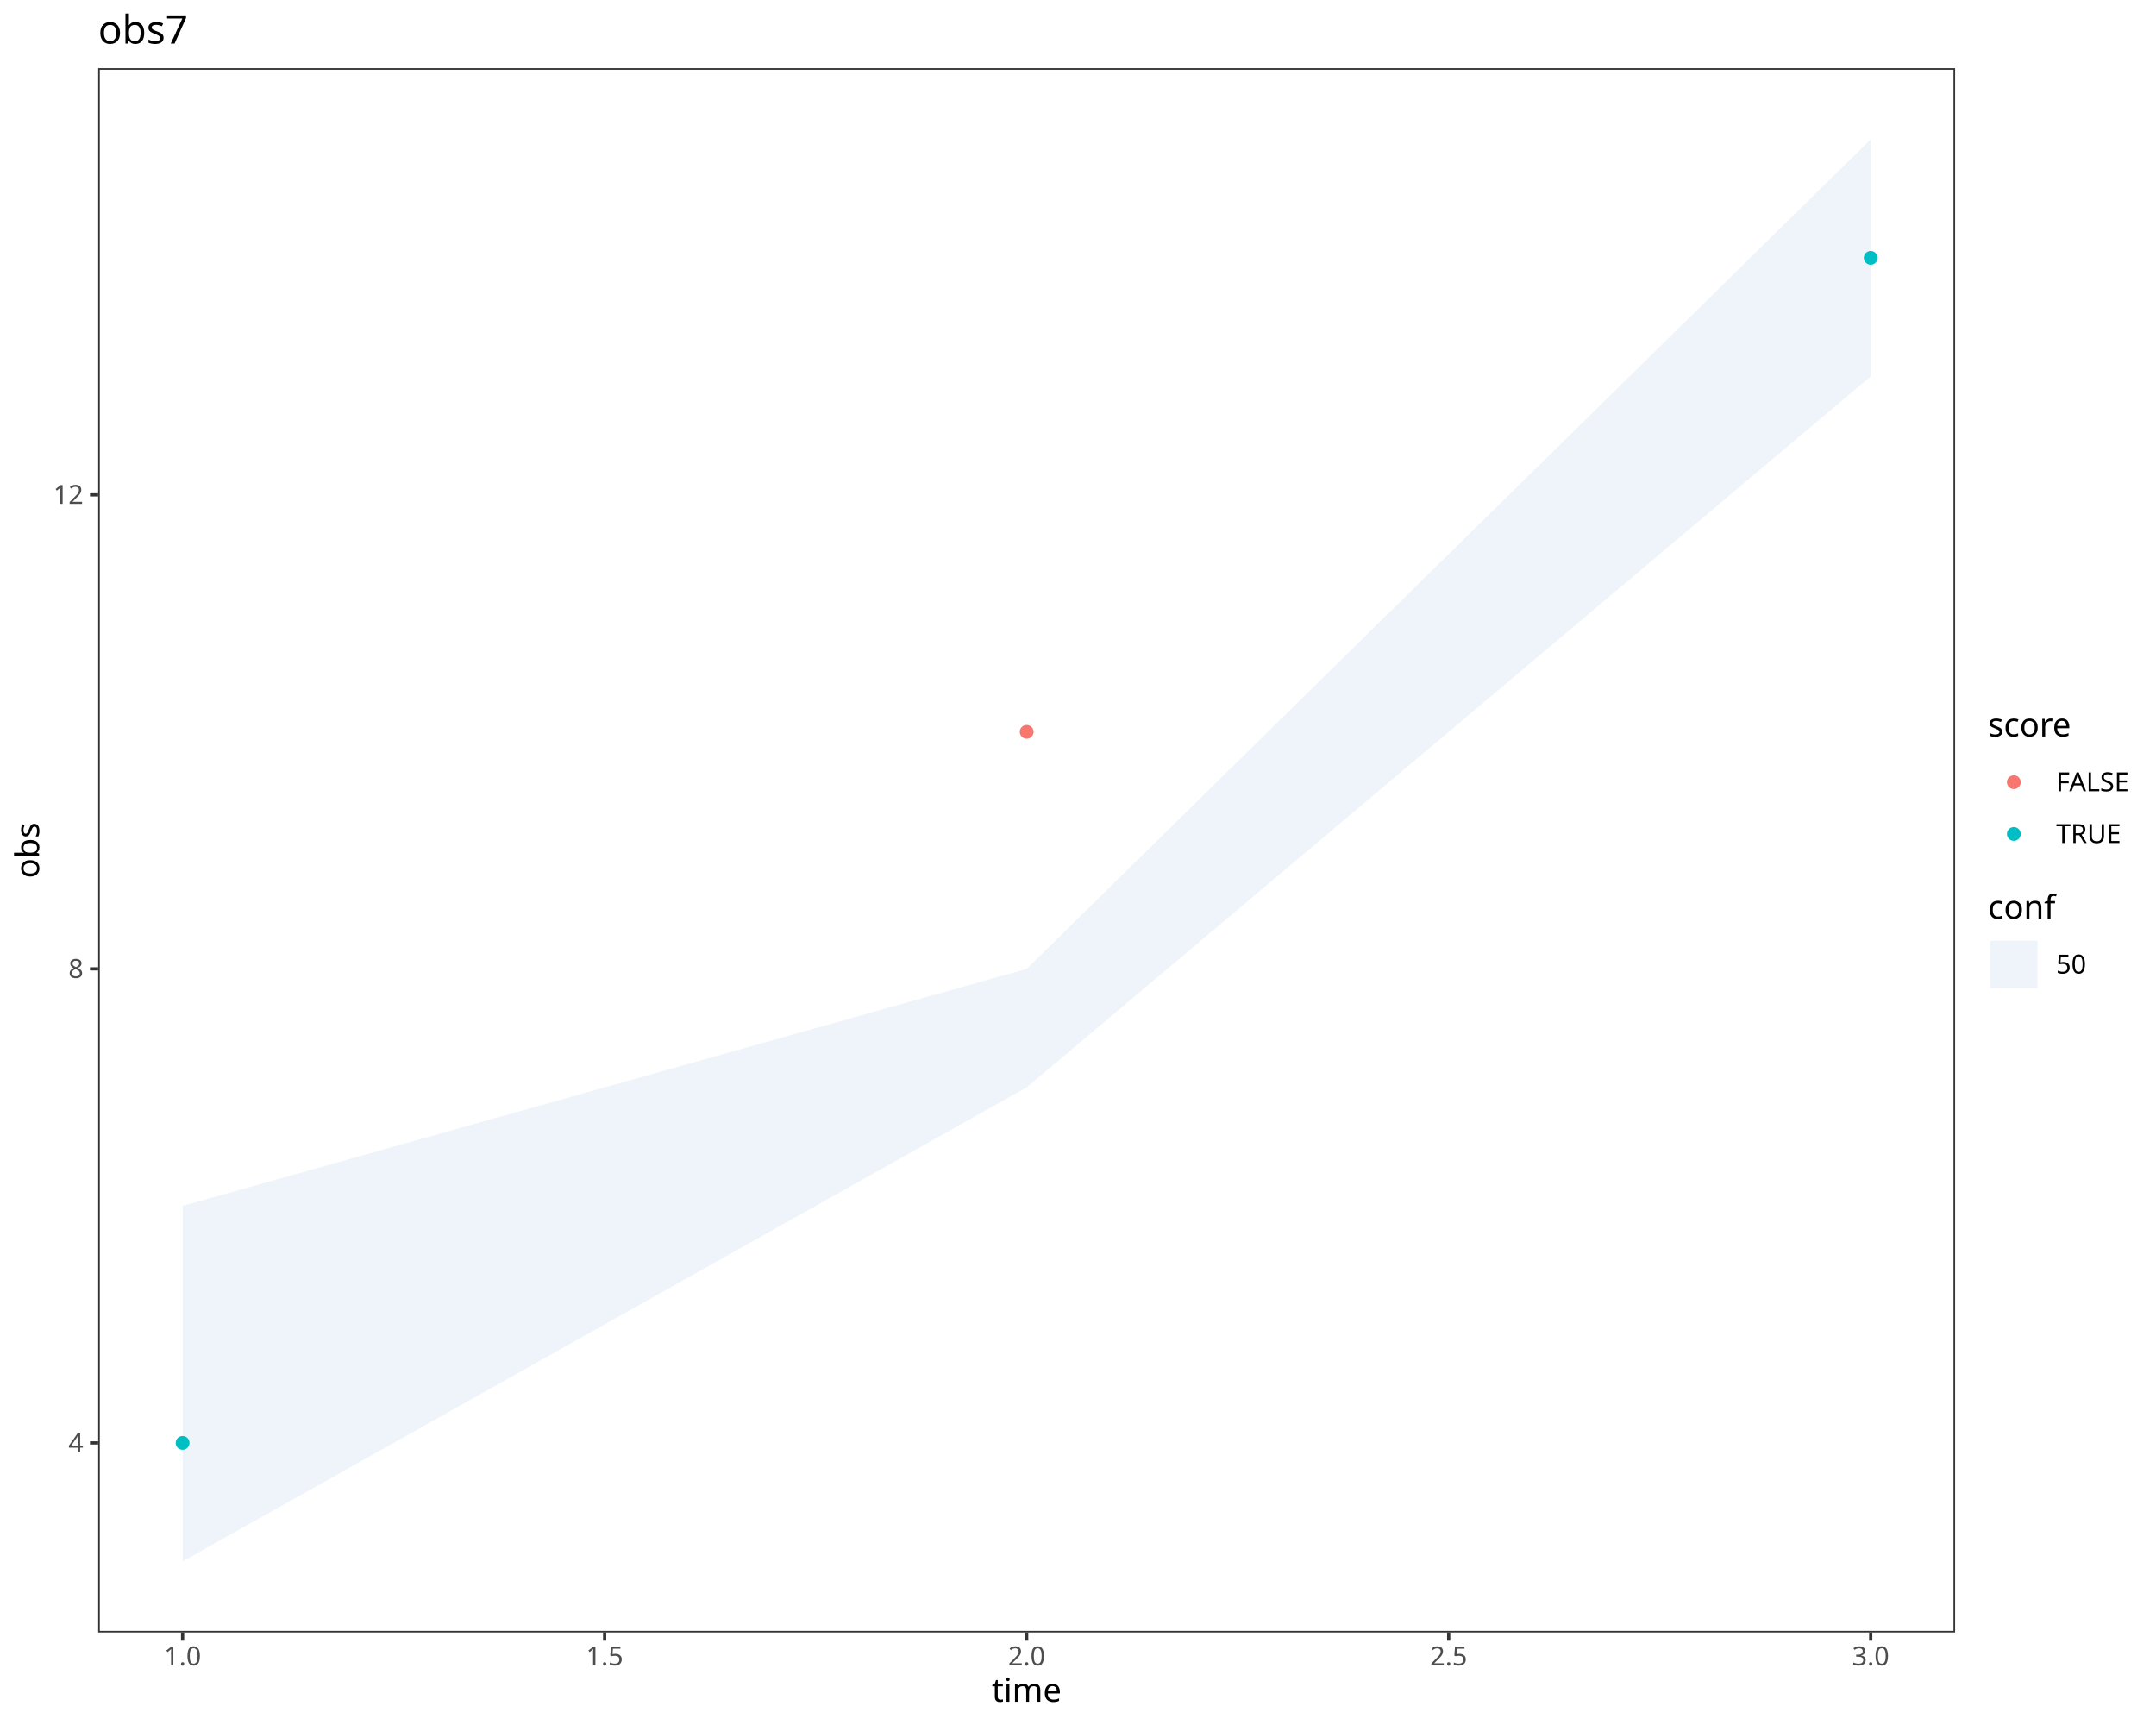
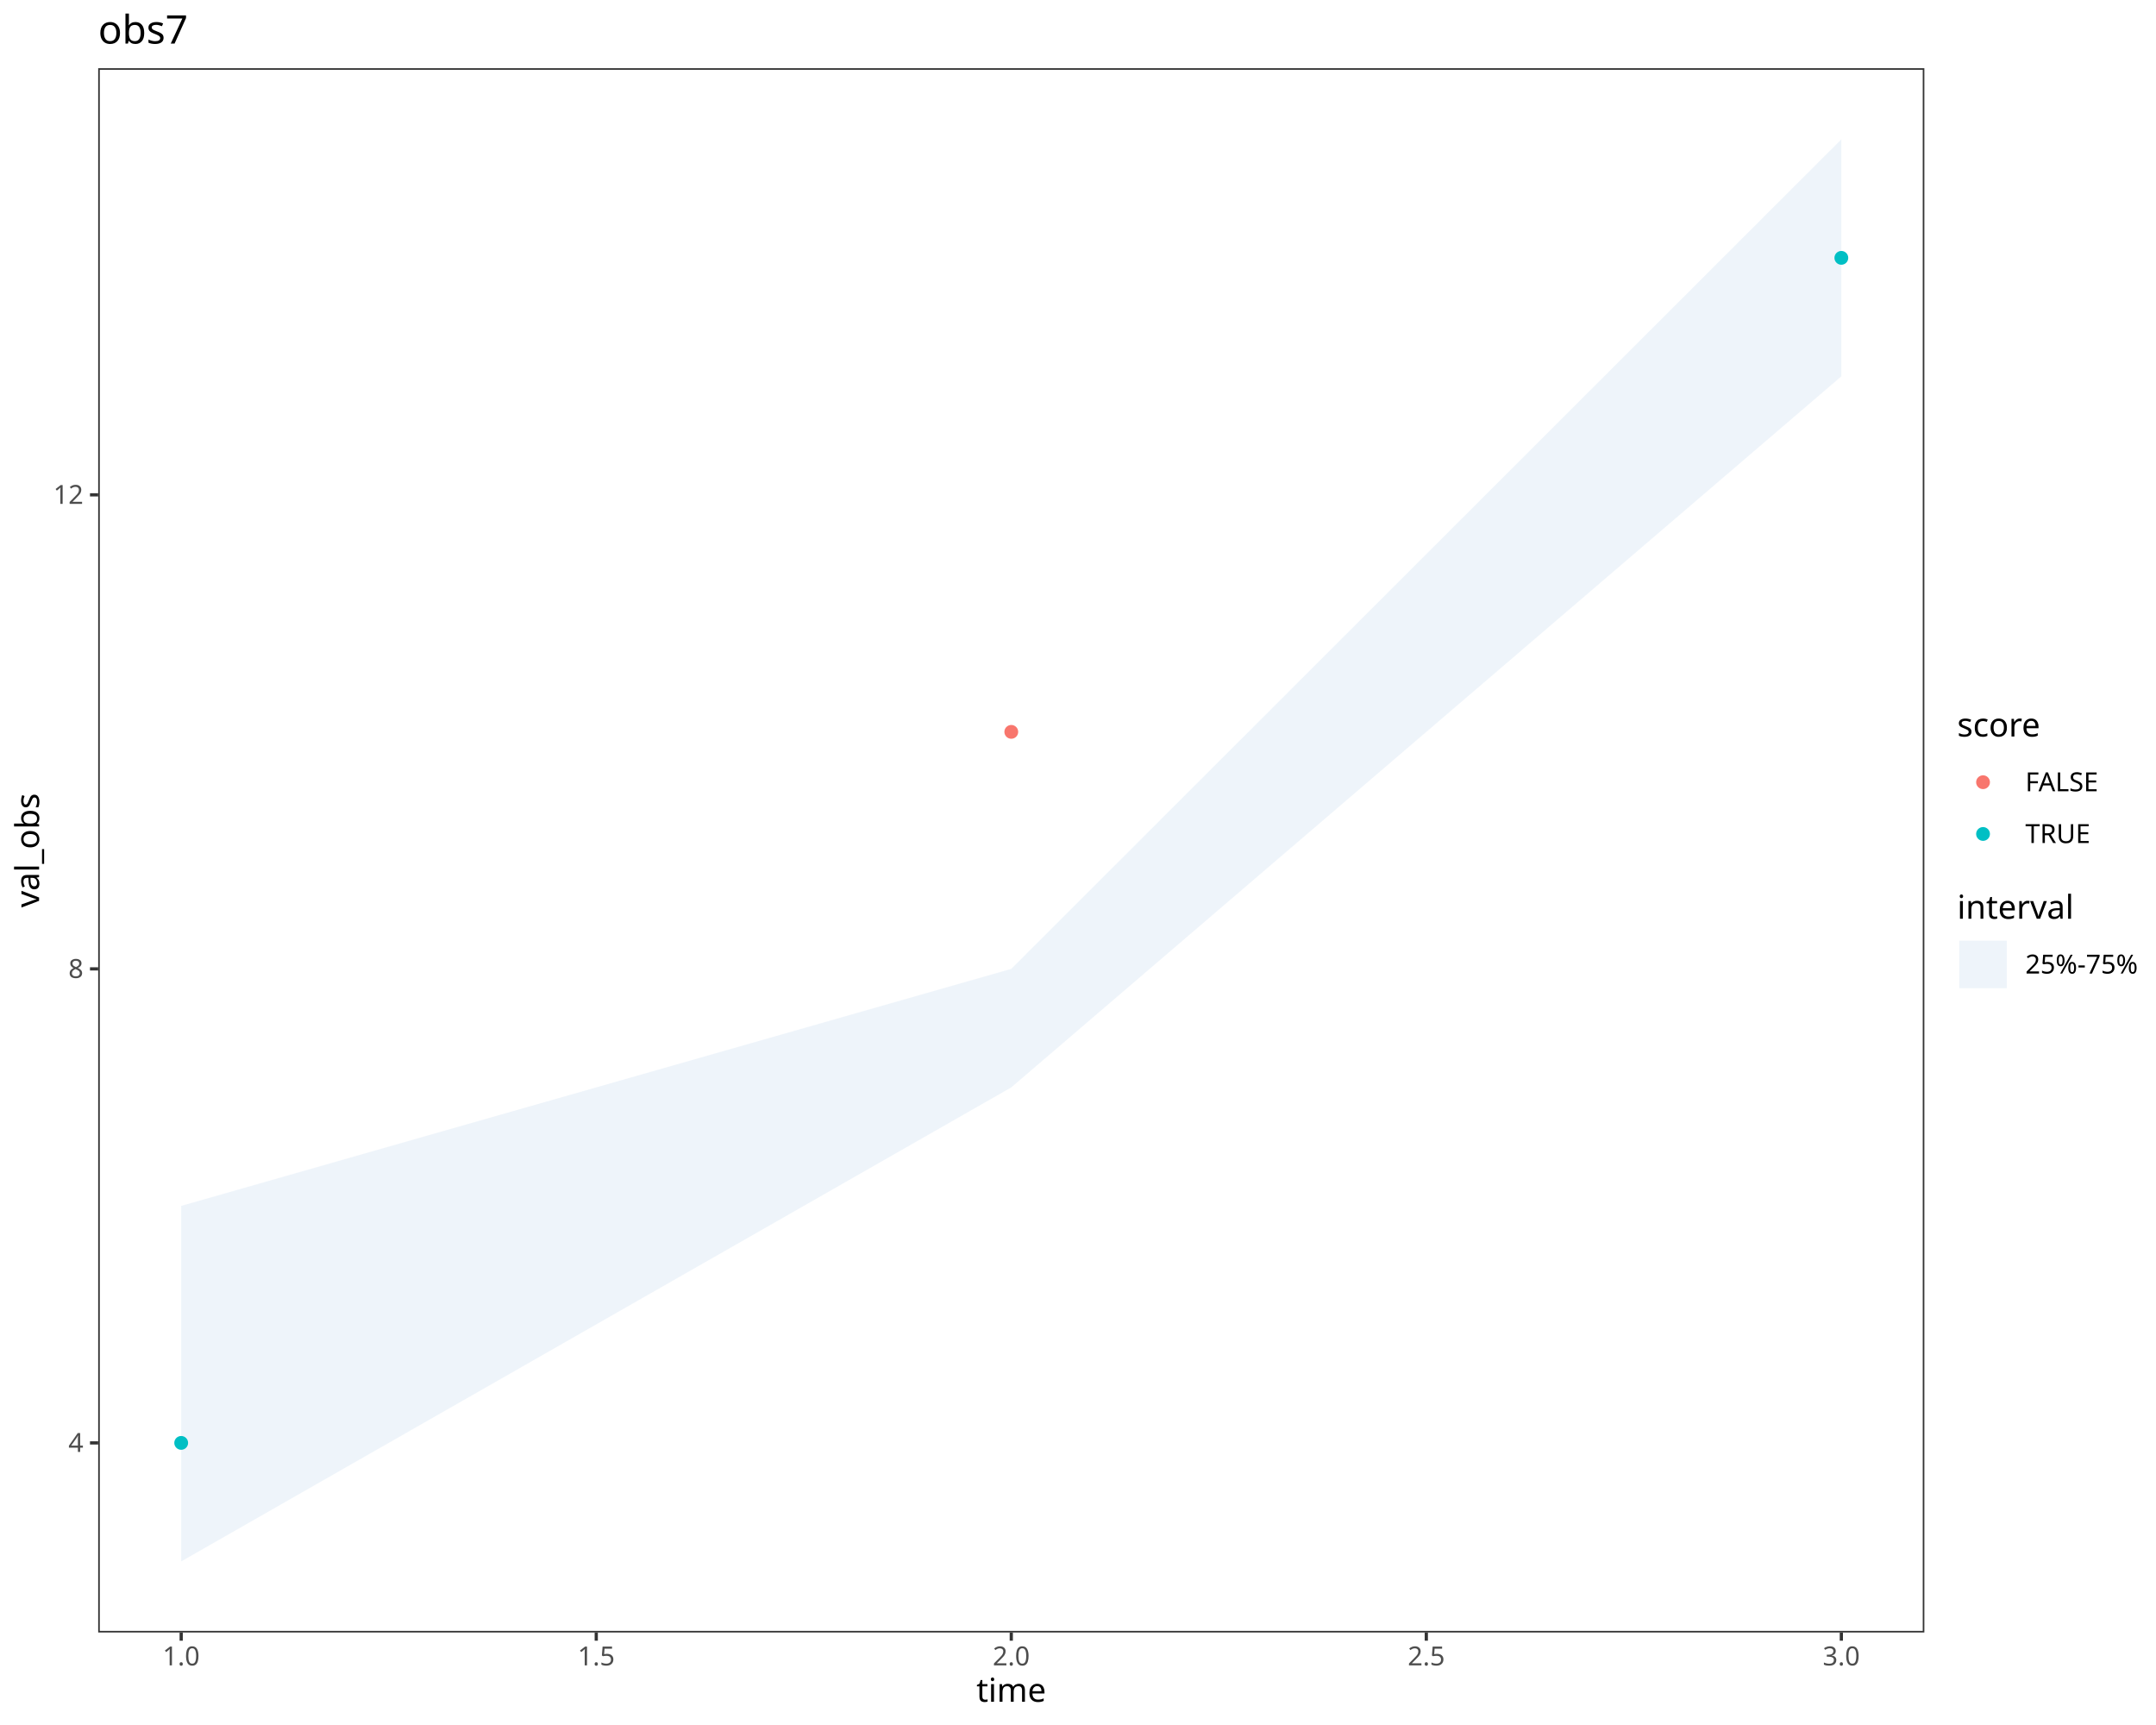
<svg xmlns="http://www.w3.org/2000/svg" class="svglite" data-engine-version="2.0" width="720.00pt" height="576.00pt" viewBox="0 0 720.00 576.00">
  <defs>
    <style type="text/css">
    .svglite line, .svglite polyline, .svglite polygon, .svglite path, .svglite rect, .svglite circle {
      fill: none;
      stroke: #000000;
      stroke-linecap: round;
      stroke-linejoin: round;
      stroke-miterlimit: 10.00;
    }
  </style>
  </defs>
  <rect width="100%" height="100%" style="stroke: none; fill: #FFFFFF;" />
  <defs>
    <clipPath id="cpMC4wMHw3MjAuMDB8MC4wMHw1NzYuMDA=">
      <rect x="0.00" y="0.00" width="720.00" height="576.00" />
    </clipPath>
  </defs>
  <g clip-path="url(#cpMC4wMHw3MjAuMDB8MC4wMHw1NzYuMDA=)">
    <rect x="0.00" y="0.00" width="720.00" height="576.00" style="stroke-width: 1.07; stroke: #FFFFFF; fill: #FFFFFF;" />
  </g>
  <defs>
-     <clipPath id="cpMzIuNzl8NjUyLjkyfDIyLjc4fDU0NS4xMQ==">
-       <rect x="32.79" y="22.78" width="620.12" height="522.33" />
+     <clipPath id="cpMzIuNzl8NjQyLjY0fDIyLjc4fDU0NS4xMQ==">
+       <rect x="32.79" y="22.78" width="609.85" height="522.33" />
    </clipPath>
  </defs>
-   <g clip-path="url(#cpMzIuNzl8NjUyLjkyfDIyLjc4fDU0NS4xMQ==)">
-     <rect x="32.79" y="22.78" width="620.12" height="522.33" style="stroke-width: 1.07; stroke: none; fill: #FFFFFF;" />
-     <polygon points="60.98,402.66 342.86,323.52 624.73,46.53 624.73,125.67 342.86,363.09 60.98,521.37 " style="stroke-width: 0.00; stroke: none; stroke-linecap: butt; fill: #DEEBF7; fill-opacity: 0.50;" />
-     <polyline points="60.98,402.66 342.86,323.52 624.73,46.53 " style="stroke-width: 1.07; stroke: none; stroke-linecap: butt;" />
-     <polyline points="624.73,125.67 342.86,363.09 60.98,521.37 " style="stroke-width: 1.07; stroke: none; stroke-linecap: butt;" />
-     <circle cx="60.98" cy="481.80" r="1.95" style="stroke-width: 0.71; stroke: #00BFC4; fill: #00BFC4;" />
-     <circle cx="342.86" cy="244.38" r="1.95" style="stroke-width: 0.71; stroke: #F8766D; fill: #F8766D;" />
-     <circle cx="624.73" cy="86.10" r="1.95" style="stroke-width: 0.71; stroke: #00BFC4; fill: #00BFC4;" />
-     <rect x="32.79" y="22.78" width="620.12" height="522.33" style="stroke-width: 1.07; stroke: #333333;" />
+   <g clip-path="url(#cpMzIuNzl8NjQyLjY0fDIyLjc4fDU0NS4xMQ==)">
+     <rect x="32.79" y="22.78" width="609.85" height="522.33" style="stroke-width: 1.07; stroke: none; fill: #FFFFFF;" />
+     <polygon points="60.51,402.66 337.72,323.52 614.92,46.53 614.92,125.67 337.72,363.09 60.51,521.37 " style="stroke-width: 0.00; stroke: none; stroke-linecap: butt; fill: #DEEBF7; fill-opacity: 0.50;" />
+     <polyline points="60.51,402.66 337.72,323.52 614.92,46.53 " style="stroke-width: 1.07; stroke: none; stroke-linecap: butt;" />
+     <polyline points="614.92,125.67 337.72,363.09 60.51,521.37 " style="stroke-width: 1.07; stroke: none; stroke-linecap: butt;" />
+     <circle cx="60.51" cy="481.80" r="1.95" style="stroke-width: 0.71; stroke: #00BFC4; fill: #00BFC4;" />
+     <circle cx="337.72" cy="244.38" r="1.95" style="stroke-width: 0.71; stroke: #F8766D; fill: #F8766D;" />
+     <circle cx="614.92" cy="86.10" r="1.95" style="stroke-width: 0.71; stroke: #00BFC4; fill: #00BFC4;" />
+     <rect x="32.79" y="22.78" width="609.85" height="522.33" style="stroke-width: 1.07; stroke: #333333;" />
  </g>
  <g clip-path="url(#cpMC4wMHw3MjAuMDB8MC4wMHw1NzYuMDA=)">
    <text x="27.86" y="484.83" text-anchor="end" style="font-size: 8.80px; fill: #4D4D4D; font-family: sans;" textLength="4.89px" lengthAdjust="spacingAndGlyphs">4</text>
    <text x="27.86" y="326.55" text-anchor="end" style="font-size: 8.80px; fill: #4D4D4D; font-family: sans;" textLength="4.89px" lengthAdjust="spacingAndGlyphs">8</text>
    <text x="27.86" y="168.26" text-anchor="end" style="font-size: 8.80px; fill: #4D4D4D; font-family: sans;" textLength="9.79px" lengthAdjust="spacingAndGlyphs">12</text>
    <polyline points="30.05,481.80 32.79,481.80 " style="stroke-width: 1.07; stroke: #333333; stroke-linecap: butt;" />
    <polyline points="30.05,323.52 32.79,323.52 " style="stroke-width: 1.07; stroke: #333333; stroke-linecap: butt;" />
    <polyline points="30.05,165.24 32.79,165.24 " style="stroke-width: 1.07; stroke: #333333; stroke-linecap: butt;" />
-     <polyline points="60.98,547.85 60.98,545.11 " style="stroke-width: 1.07; stroke: #333333; stroke-linecap: butt;" />
-     <polyline points="201.92,547.85 201.92,545.11 " style="stroke-width: 1.07; stroke: #333333; stroke-linecap: butt;" />
-     <polyline points="342.86,547.85 342.86,545.11 " style="stroke-width: 1.07; stroke: #333333; stroke-linecap: butt;" />
-     <polyline points="483.79,547.85 483.79,545.11 " style="stroke-width: 1.07; stroke: #333333; stroke-linecap: butt;" />
-     <polyline points="624.73,547.85 624.73,545.11 " style="stroke-width: 1.07; stroke: #333333; stroke-linecap: butt;" />
-     <text x="60.98" y="556.10" text-anchor="middle" style="font-size: 8.80px; fill: #4D4D4D; font-family: sans;" textLength="12.23px" lengthAdjust="spacingAndGlyphs">1.0</text>
-     <text x="201.92" y="556.10" text-anchor="middle" style="font-size: 8.80px; fill: #4D4D4D; font-family: sans;" textLength="12.23px" lengthAdjust="spacingAndGlyphs">1.5</text>
-     <text x="342.86" y="556.10" text-anchor="middle" style="font-size: 8.80px; fill: #4D4D4D; font-family: sans;" textLength="12.23px" lengthAdjust="spacingAndGlyphs">2.0</text>
-     <text x="483.79" y="556.10" text-anchor="middle" style="font-size: 8.80px; fill: #4D4D4D; font-family: sans;" textLength="12.23px" lengthAdjust="spacingAndGlyphs">2.5</text>
-     <text x="624.73" y="556.10" text-anchor="middle" style="font-size: 8.80px; fill: #4D4D4D; font-family: sans;" textLength="12.23px" lengthAdjust="spacingAndGlyphs">3.0</text>
-     <text x="342.86" y="568.24" text-anchor="middle" style="font-size: 11.00px; font-family: sans;" textLength="20.78px" lengthAdjust="spacingAndGlyphs">time</text>
-     <text transform="translate(13.05,283.95) rotate(-90)" text-anchor="middle" style="font-size: 11.00px; font-family: sans;" textLength="17.74px" lengthAdjust="spacingAndGlyphs">obs</text>
-     <rect x="663.88" y="237.22" width="50.64" height="49.89" style="stroke-width: 1.07; stroke: none; fill: #FFFFFF;" />
-     <text x="663.88" y="245.93" style="font-size: 11.00px; font-family: sans;" textLength="26.91px" lengthAdjust="spacingAndGlyphs">score</text>
-     <rect x="663.88" y="252.55" width="17.28" height="17.28" style="stroke-width: 1.07; stroke: none; fill: #FFFFFF;" />
-     <circle cx="672.52" cy="261.19" r="1.95" style="stroke-width: 0.71; stroke: #F8766D; fill: #F8766D;" />
-     <rect x="663.88" y="269.83" width="17.28" height="17.28" style="stroke-width: 1.07; stroke: none; fill: #FFFFFF;" />
-     <circle cx="672.52" cy="278.47" r="1.95" style="stroke-width: 0.71; stroke: #00BFC4; fill: #00BFC4;" />
-     <text x="686.64" y="264.22" style="font-size: 8.80px; font-family: sans;" textLength="27.88px" lengthAdjust="spacingAndGlyphs">FALSE</text>
-     <text x="686.64" y="281.50" style="font-size: 8.80px; font-family: sans;" textLength="23.96px" lengthAdjust="spacingAndGlyphs">TRUE</text>
-     <rect x="663.88" y="298.07" width="32.55" height="32.61" style="stroke-width: 1.07; stroke: none; fill: #FFFFFF;" />
-     <text x="663.88" y="306.78" style="font-size: 11.00px; font-family: sans;" textLength="20.80px" lengthAdjust="spacingAndGlyphs">conf</text>
-     <rect x="663.88" y="313.40" width="17.28" height="17.28" style="stroke-width: 1.07; stroke: none; fill: #FFFFFF;" />
-     <rect x="664.59" y="314.11" width="15.86" height="15.86" style="stroke-width: 1.07; stroke: none; stroke-linecap: butt; stroke-linejoin: miter; fill: #DEEBF7; fill-opacity: 0.50;" />
-     <text x="686.64" y="325.07" style="font-size: 8.80px; font-family: sans;" textLength="9.79px" lengthAdjust="spacingAndGlyphs">50</text>
+     <polyline points="60.51,547.85 60.51,545.11 " style="stroke-width: 1.07; stroke: #333333; stroke-linecap: butt;" />
+     <polyline points="199.12,547.85 199.12,545.11 " style="stroke-width: 1.07; stroke: #333333; stroke-linecap: butt;" />
+     <polyline points="337.72,547.85 337.72,545.11 " style="stroke-width: 1.07; stroke: #333333; stroke-linecap: butt;" />
+     <polyline points="476.32,547.85 476.32,545.11 " style="stroke-width: 1.07; stroke: #333333; stroke-linecap: butt;" />
+     <polyline points="614.92,547.85 614.92,545.11 " style="stroke-width: 1.07; stroke: #333333; stroke-linecap: butt;" />
+     <text x="60.51" y="556.10" text-anchor="middle" style="font-size: 8.80px; fill: #4D4D4D; font-family: sans;" textLength="12.23px" lengthAdjust="spacingAndGlyphs">1.0</text>
+     <text x="199.12" y="556.10" text-anchor="middle" style="font-size: 8.80px; fill: #4D4D4D; font-family: sans;" textLength="12.23px" lengthAdjust="spacingAndGlyphs">1.5</text>
+     <text x="337.72" y="556.10" text-anchor="middle" style="font-size: 8.80px; fill: #4D4D4D; font-family: sans;" textLength="12.23px" lengthAdjust="spacingAndGlyphs">2.0</text>
+     <text x="476.32" y="556.10" text-anchor="middle" style="font-size: 8.80px; fill: #4D4D4D; font-family: sans;" textLength="12.23px" lengthAdjust="spacingAndGlyphs">2.5</text>
+     <text x="614.92" y="556.10" text-anchor="middle" style="font-size: 8.80px; fill: #4D4D4D; font-family: sans;" textLength="12.23px" lengthAdjust="spacingAndGlyphs">3.0</text>
+     <text x="337.72" y="568.24" text-anchor="middle" style="font-size: 11.00px; font-family: sans;" textLength="20.78px" lengthAdjust="spacingAndGlyphs">time</text>
+     <text transform="translate(13.05,283.95) rotate(-90)" text-anchor="middle" style="font-size: 11.00px; font-family: sans;" textLength="37.92px" lengthAdjust="spacingAndGlyphs">val_obs</text>
+     <rect x="653.60" y="237.22" width="50.64" height="49.89" style="stroke-width: 1.07; stroke: none; fill: #FFFFFF;" />
+     <text x="653.60" y="245.93" style="font-size: 11.00px; font-family: sans;" textLength="26.91px" lengthAdjust="spacingAndGlyphs">score</text>
+     <rect x="653.60" y="252.55" width="17.28" height="17.28" style="stroke-width: 1.07; stroke: none; fill: #FFFFFF;" />
+     <circle cx="662.24" cy="261.19" r="1.95" style="stroke-width: 0.71; stroke: #F8766D; fill: #F8766D;" />
+     <rect x="653.60" y="269.83" width="17.28" height="17.28" style="stroke-width: 1.07; stroke: none; fill: #FFFFFF;" />
+     <circle cx="662.24" cy="278.47" r="1.95" style="stroke-width: 0.71; stroke: #00BFC4; fill: #00BFC4;" />
+     <text x="676.36" y="264.22" style="font-size: 8.80px; font-family: sans;" textLength="27.88px" lengthAdjust="spacingAndGlyphs">FALSE</text>
+     <text x="676.36" y="281.50" style="font-size: 8.80px; font-family: sans;" textLength="23.96px" lengthAdjust="spacingAndGlyphs">TRUE</text>
+     <rect x="653.60" y="298.07" width="60.92" height="32.61" style="stroke-width: 1.07; stroke: none; fill: #FFFFFF;" />
+     <text x="653.60" y="306.78" style="font-size: 11.00px; font-family: sans;" textLength="35.46px" lengthAdjust="spacingAndGlyphs">interval</text>
+     <rect x="653.60" y="313.40" width="17.28" height="17.28" style="stroke-width: 1.07; stroke: none; fill: #FFFFFF;" />
+     <rect x="654.31" y="314.11" width="15.86" height="15.86" style="stroke-width: 1.07; stroke: none; stroke-linecap: butt; stroke-linejoin: miter; fill: #DEEBF7; fill-opacity: 0.50;" />
+     <text x="676.36" y="325.07" style="font-size: 8.80px; font-family: sans;" textLength="38.16px" lengthAdjust="spacingAndGlyphs">25%-75%</text>
    <text x="32.79" y="14.56" style="font-size: 13.20px; font-family: sans;" textLength="28.63px" lengthAdjust="spacingAndGlyphs">obs7</text>
  </g>
</svg>
